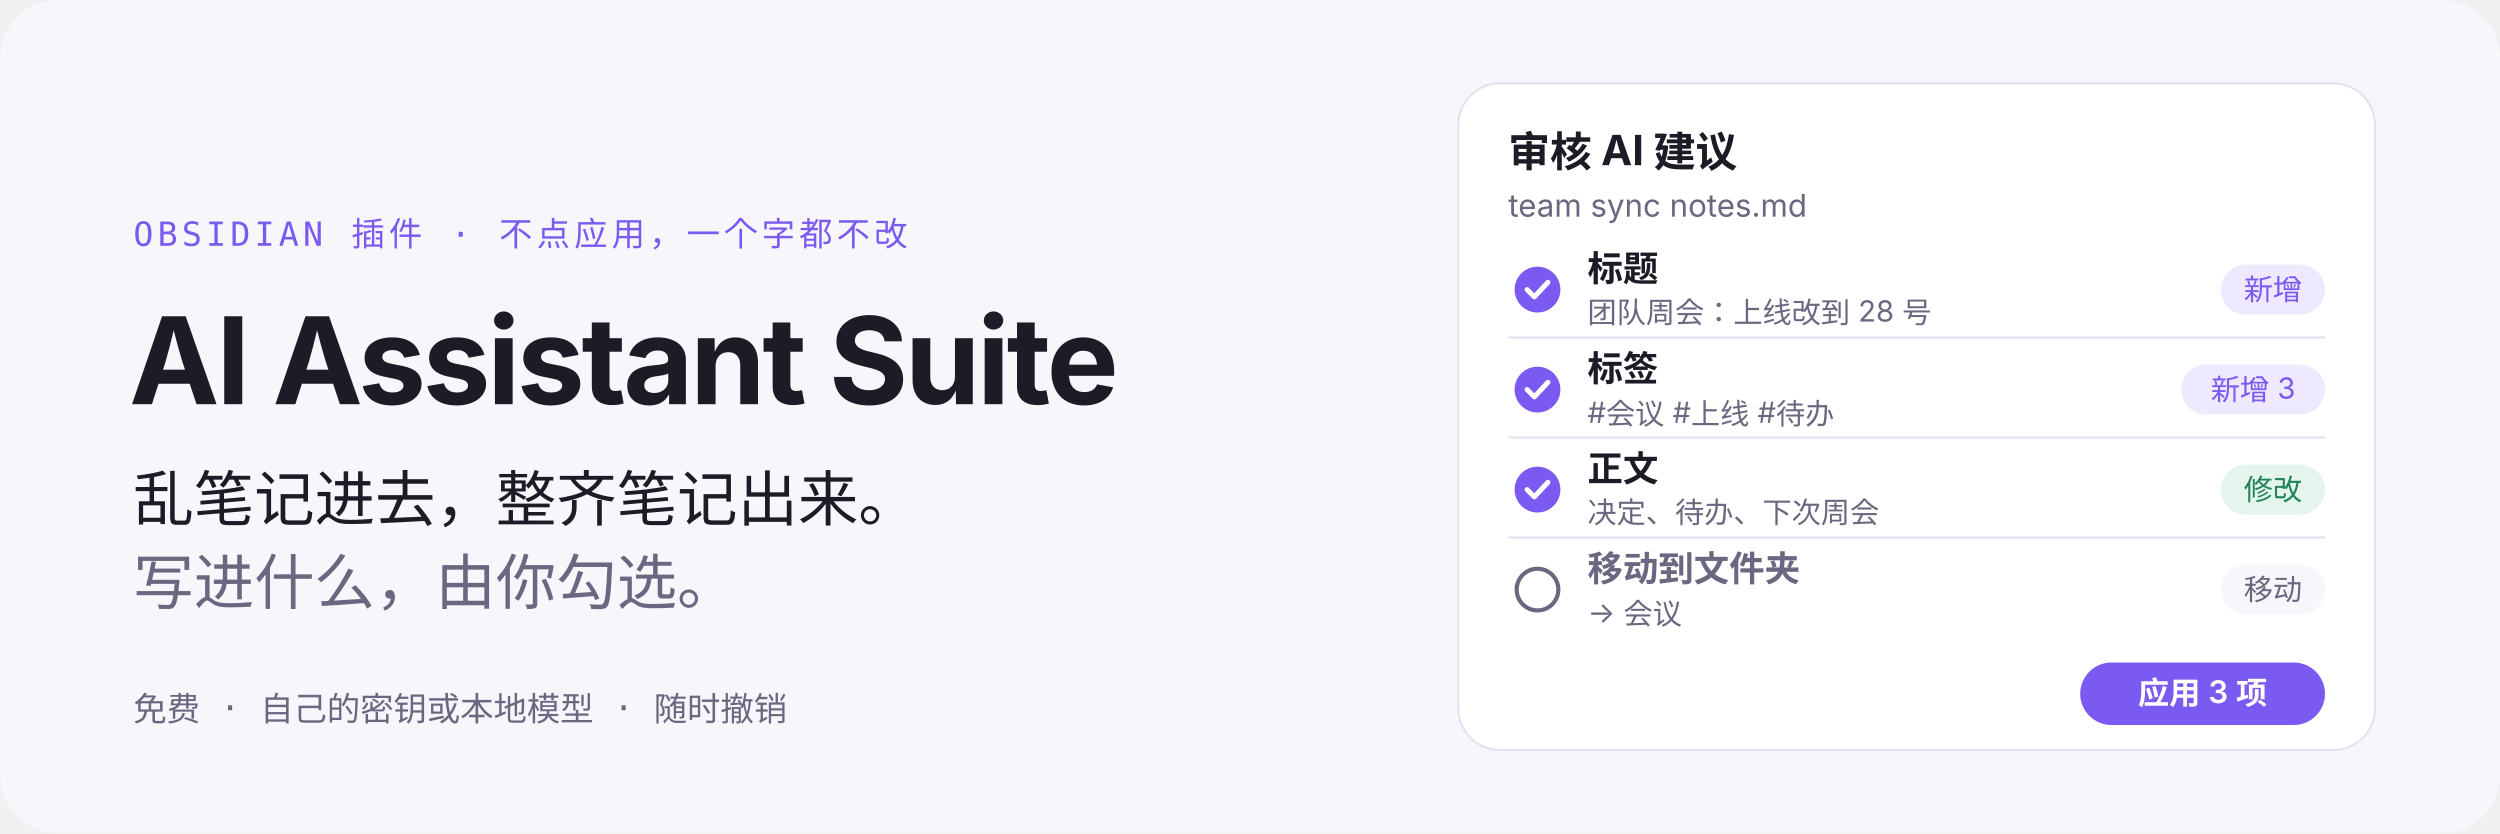
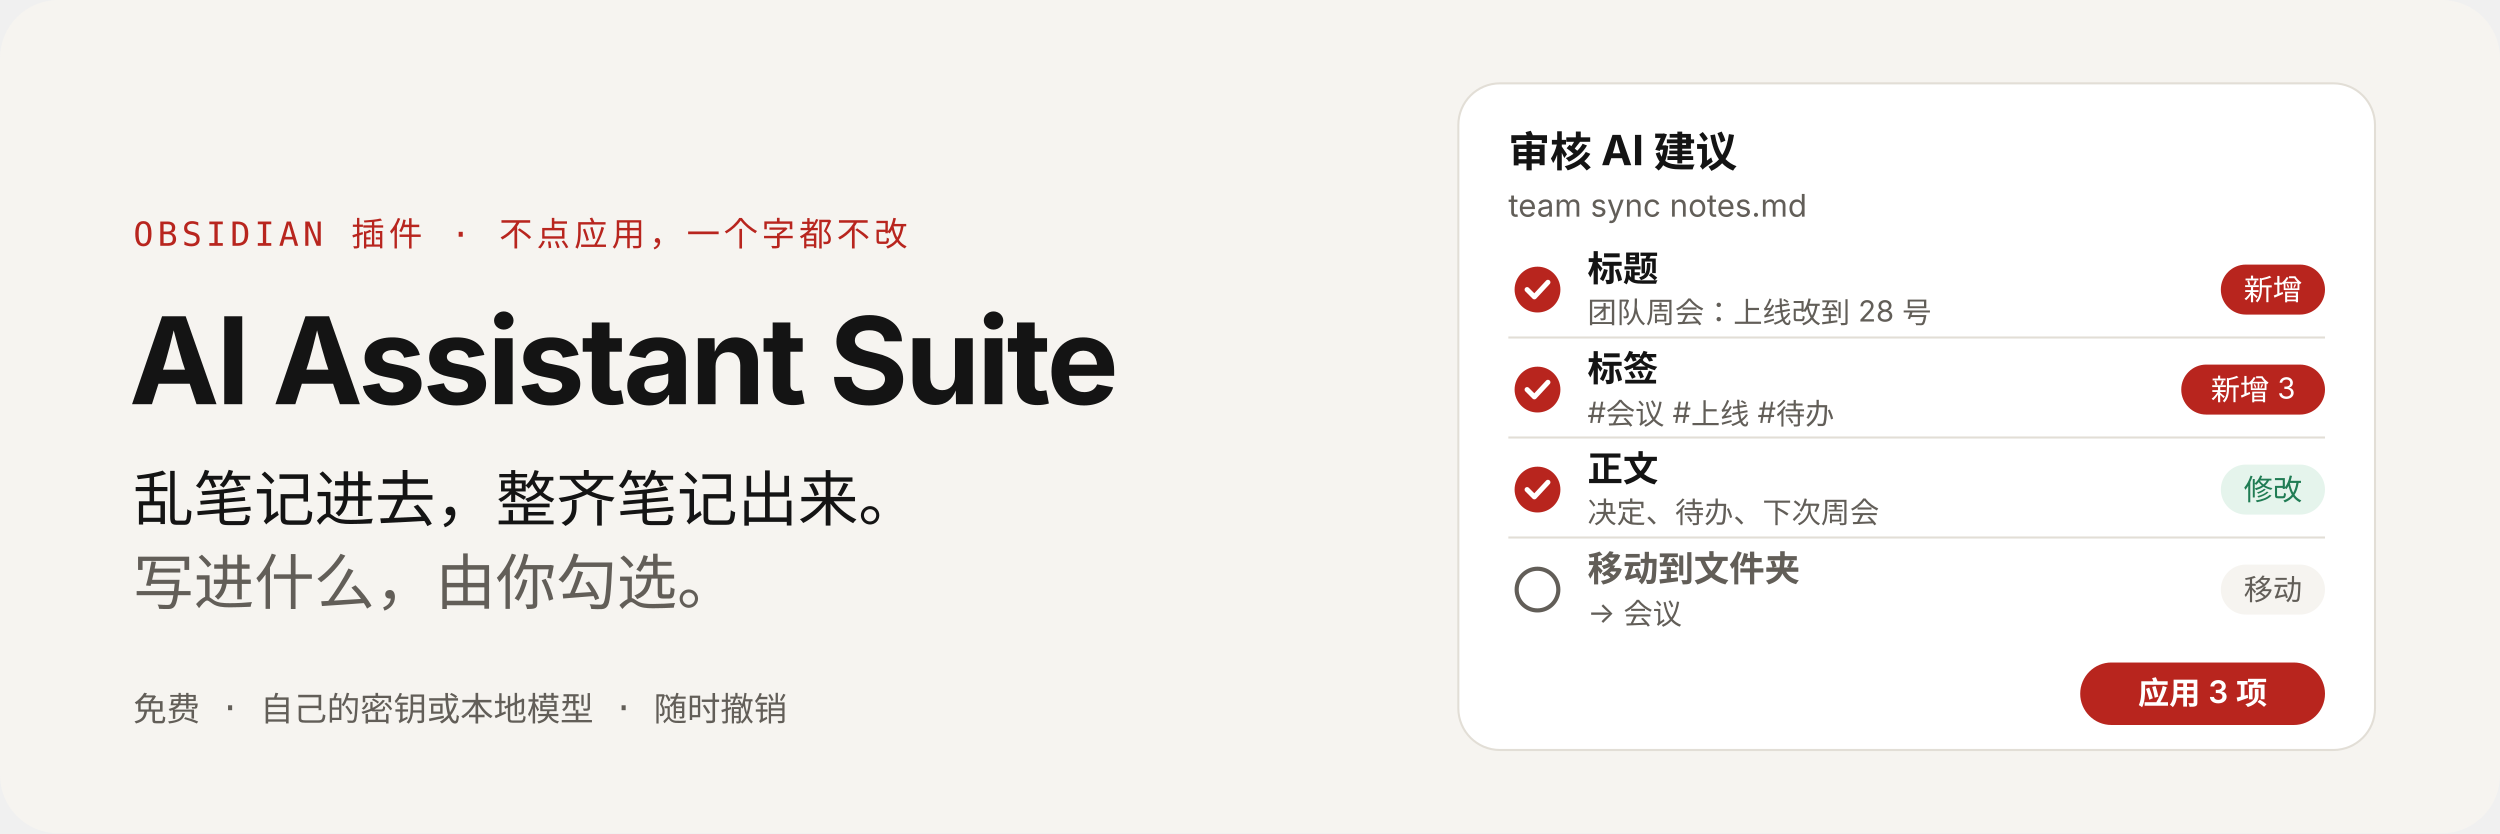
<svg xmlns="http://www.w3.org/2000/svg" width="1200" height="400" viewBox="0 0 1200 400" role="img" aria-labelledby="t d">
-   <rect width="1200" height="400" rx="28" fill="#F7F6FB" />
+   <rect width="1200" height="400" rx="28" fill="#F6F4F0" />
  <g id="title-block" font-family="-apple-system, BlinkMacSystemFont, 'Segoe UI', 'PingFang SC', 'Hiragino Sans GB', sans-serif">
-     <text x="64" y="118" font-family="ui-monospace, SFMono-Regular, Menlo, monospace" font-size="16" letter-spacing="2" fill="#7A5AF0">OBSIDIAN 插件 · 不点应用，一个字都不改</text>
-     <text x="62" y="194" font-size="58" font-weight="700" letter-spacing="-1.5" fill="#1D1B26">AI Assistant Suite</text>
-     <text x="64" y="250" font-size="29" fill="#1D1B26">乱笔记进去，整齐笔记出来。</text>
-     <text x="64" y="290" font-size="29" fill="#6B6780">写进什么，由你勾选。</text>
-     <text x="64" y="346" font-family="ui-monospace, SFMono-Regular, Menlo, monospace" font-size="16" fill="#6B6780">免费 · 自己的密钥或本地模型 · 随时撤销</text>
+     <text x="64" y="118" font-family="ui-monospace, SFMono-Regular, Menlo, monospace" font-size="16" letter-spacing="2" fill="#B8251E">OBSIDIAN 插件 · 不点应用，一个字都不改</text>
+     <text x="62" y="194" font-size="58" font-weight="700" letter-spacing="-1.5" fill="#141414">AI Assistant Suite</text>
+     <text x="64" y="250" font-size="29" fill="#141414">乱笔记进去，整齐笔记出来。</text>
+     <text x="64" y="290" font-size="29" fill="#625E58">写进什么，由你勾选。</text>
+     <text x="64" y="346" font-family="ui-monospace, SFMono-Regular, Menlo, monospace" font-size="16" fill="#625E58">免费 · 自己的密钥或本地模型 · 随时撤销</text>
  </g>
  <g id="project-proof" font-family="-apple-system, BlinkMacSystemFont, 'Segoe UI', 'PingFang SC', 'Hiragino Sans GB', sans-serif">
-     <rect x="700" y="40" width="440" height="320" rx="20" fill="#FFFFFF" stroke="#E4E1EE" />
-     <text x="724" y="80" font-size="20" font-weight="700" fill="#1D1B26">审核 AI 建议</text>
-     <text x="724" y="104" font-size="15" fill="#6B6780">team sync notes.md</text>
-     <circle cx="738" cy="139" r="11" fill="#7A5AF0" />
+     <rect x="700" y="40" width="440" height="320" rx="20" fill="#FFFFFF" stroke="#E2DED6" />
+     <text x="724" y="80" font-size="20" font-weight="700" fill="#141414">审核 AI 建议</text>
+     <text x="724" y="104" font-size="15" fill="#625E58">team sync notes.md</text>
+     <circle cx="738" cy="139" r="11" fill="#B8251E" />
    <path d="M733 139 l3.5 3.5 l6.5 -7" fill="none" stroke="#FFFFFF" stroke-width="2.4" stroke-linecap="round" stroke-linejoin="round" />
-     <text x="762" y="135" font-size="17" font-weight="600" fill="#1D1B26">标题</text>
-     <text x="762" y="155" font-size="14" fill="#6B6780">团队周会：上线改到 28 号</text>
-     <rect x="1066" y="127" width="50" height="24" rx="12" fill="#EEE9FF" />
-     <text x="1091.0" y="144" font-size="14" text-anchor="middle" fill="#7A5AF0">新增</text>
-     <path d="M724 162 H1116" stroke="#E4E1EE" />
-     <circle cx="738" cy="187" r="11" fill="#7A5AF0" />
+     <text x="762" y="135" font-size="17" font-weight="600" fill="#141414">标题</text>
+     <text x="762" y="155" font-size="14" fill="#625E58">团队周会：上线改到 28 号</text>
+     <rect x="1066" y="127" width="50" height="24" rx="12" fill="#B8251E" />
+     <text x="1091.0" y="144" font-size="14" text-anchor="middle" fill="#FFFFFF">新增</text>
+     <path d="M724 162 H1116" stroke="#E2DED6" />
+     <circle cx="738" cy="187" r="11" fill="#B8251E" />
    <path d="M733 187 l3.5 3.5 l6.5 -7" fill="none" stroke="#FFFFFF" stroke-width="2.4" stroke-linecap="round" stroke-linejoin="round" />
-     <text x="762" y="183" font-size="17" font-weight="600" fill="#1D1B26">标签</text>
-     <text x="762" y="203" font-size="14" fill="#6B6780">#会议  #上线  #待办</text>
-     <rect x="1047.0" y="175" width="69.0" height="24" rx="12" fill="#EEE9FF" />
-     <text x="1081.5" y="192" font-size="14" text-anchor="middle" fill="#7A5AF0">新增 3</text>
-     <path d="M724 210 H1116" stroke="#E4E1EE" />
-     <circle cx="738" cy="235" r="11" fill="#7A5AF0" />
+     <text x="762" y="183" font-size="17" font-weight="600" fill="#141414">标签</text>
+     <text x="762" y="203" font-size="14" fill="#625E58">#会议  #上线  #待办</text>
+     <rect x="1047.0" y="175" width="69.0" height="24" rx="12" fill="#B8251E" />
+     <text x="1081.5" y="192" font-size="14" text-anchor="middle" fill="#FFFFFF">新增 3</text>
+     <path d="M724 210 H1116" stroke="#E2DED6" />
+     <circle cx="738" cy="235" r="11" fill="#B8251E" />
    <path d="M733 235 l3.5 3.5 l6.5 -7" fill="none" stroke="#FFFFFF" stroke-width="2.4" stroke-linecap="round" stroke-linejoin="round" />
-     <text x="762" y="231" font-size="17" font-weight="600" fill="#1D1B26">正文</text>
-     <text x="762" y="251" font-size="14" fill="#6B6780">决定、待办、下次周会</text>
+     <text x="762" y="231" font-size="17" font-weight="600" fill="#141414">正文</text>
+     <text x="762" y="251" font-size="14" fill="#625E58">决定、待办、下次周会</text>
    <rect x="1066" y="223" width="50" height="24" rx="12" fill="#E5F4EC" />
-     <text x="1091.0" y="240" font-size="14" text-anchor="middle" fill="#22855A">修改</text>
-     <path d="M724 258 H1116" stroke="#E4E1EE" />
-     <circle cx="738" cy="283" r="10" fill="none" stroke="#6B6780" stroke-width="2" />
-     <text x="762" y="279" font-size="17" font-weight="600" fill="#6B6780">移动到文件夹</text>
-     <text x="762" y="299" font-size="14" fill="#6B6780">→ 会议</text>
-     <rect x="1066" y="271" width="50" height="24" rx="12" fill="#F7F6FB" />
-     <text x="1091.0" y="288" font-size="14" text-anchor="middle" fill="#6B6780">移动</text>
-     <rect x="998.5" y="318" width="117.5" height="30" rx="15" fill="#7A5AF0" />
+     <text x="1091.0" y="240" font-size="14" text-anchor="middle" fill="#207C54">修改</text>
+     <path d="M724 258 H1116" stroke="#E2DED6" />
+     <circle cx="738" cy="283" r="10" fill="none" stroke="#625E58" stroke-width="2" />
+     <text x="762" y="279" font-size="17" font-weight="600" fill="#625E58">移动到文件夹</text>
+     <text x="762" y="299" font-size="14" fill="#625E58">→ 会议</text>
+     <rect x="1066" y="271" width="50" height="24" rx="12" fill="#F6F4F0" />
+     <text x="1091.0" y="288" font-size="14" text-anchor="middle" fill="#625E58">移动</text>
+     <rect x="998.5" y="318" width="117.5" height="30" rx="15" fill="#B8251E" />
    <text x="1057.25" y="338" font-size="15" font-weight="600" text-anchor="middle" fill="#FFFFFF">应用 3 项</text>
  </g>
</svg>
